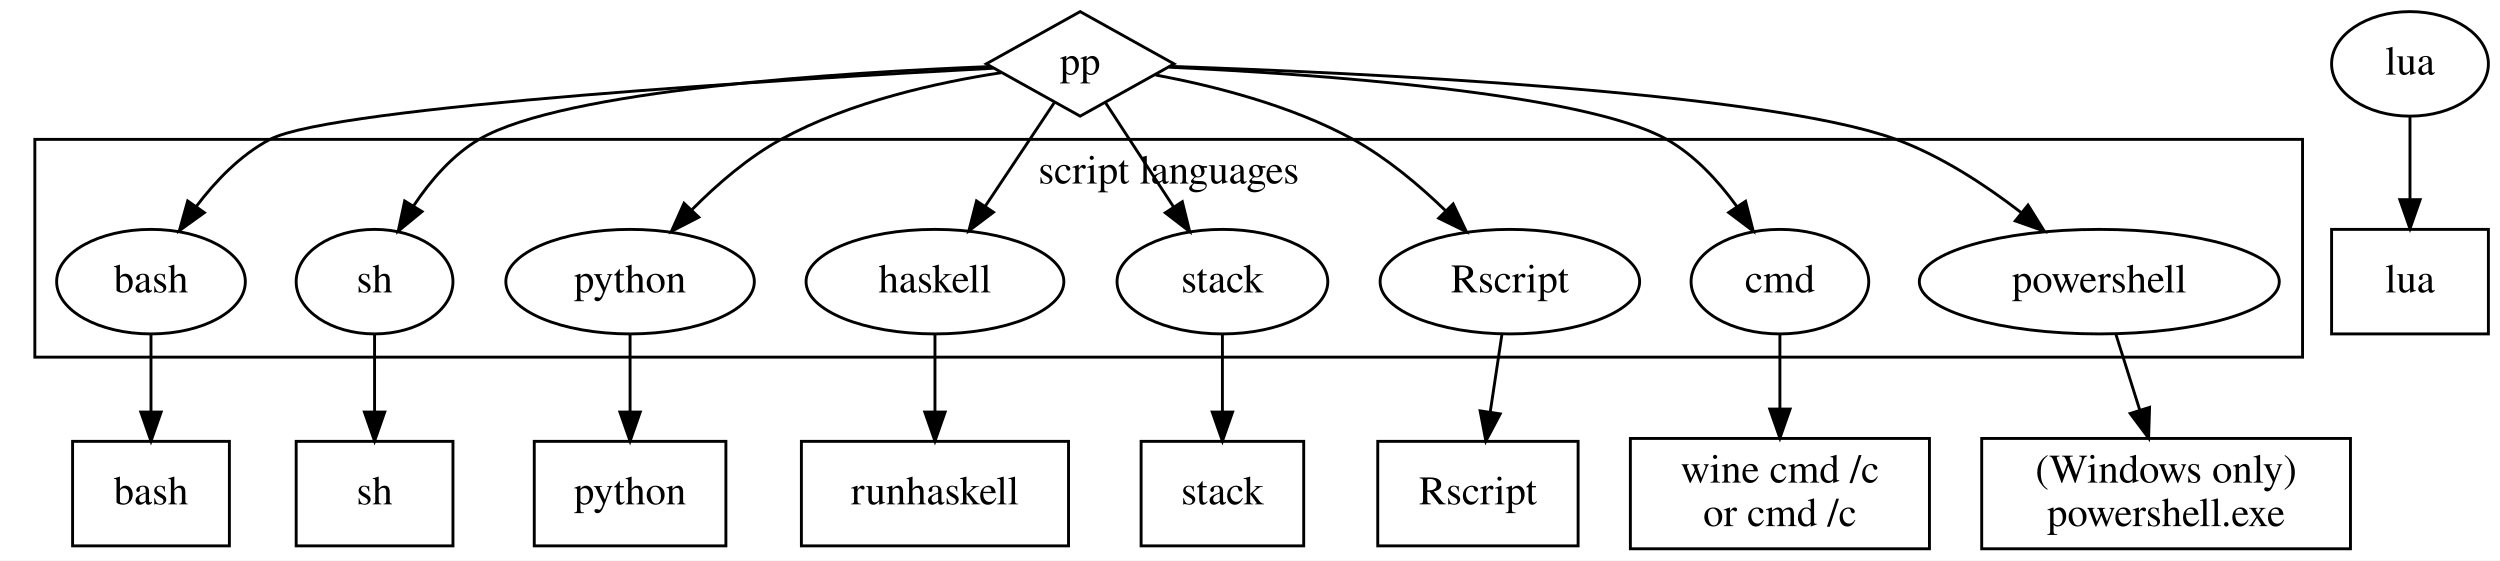
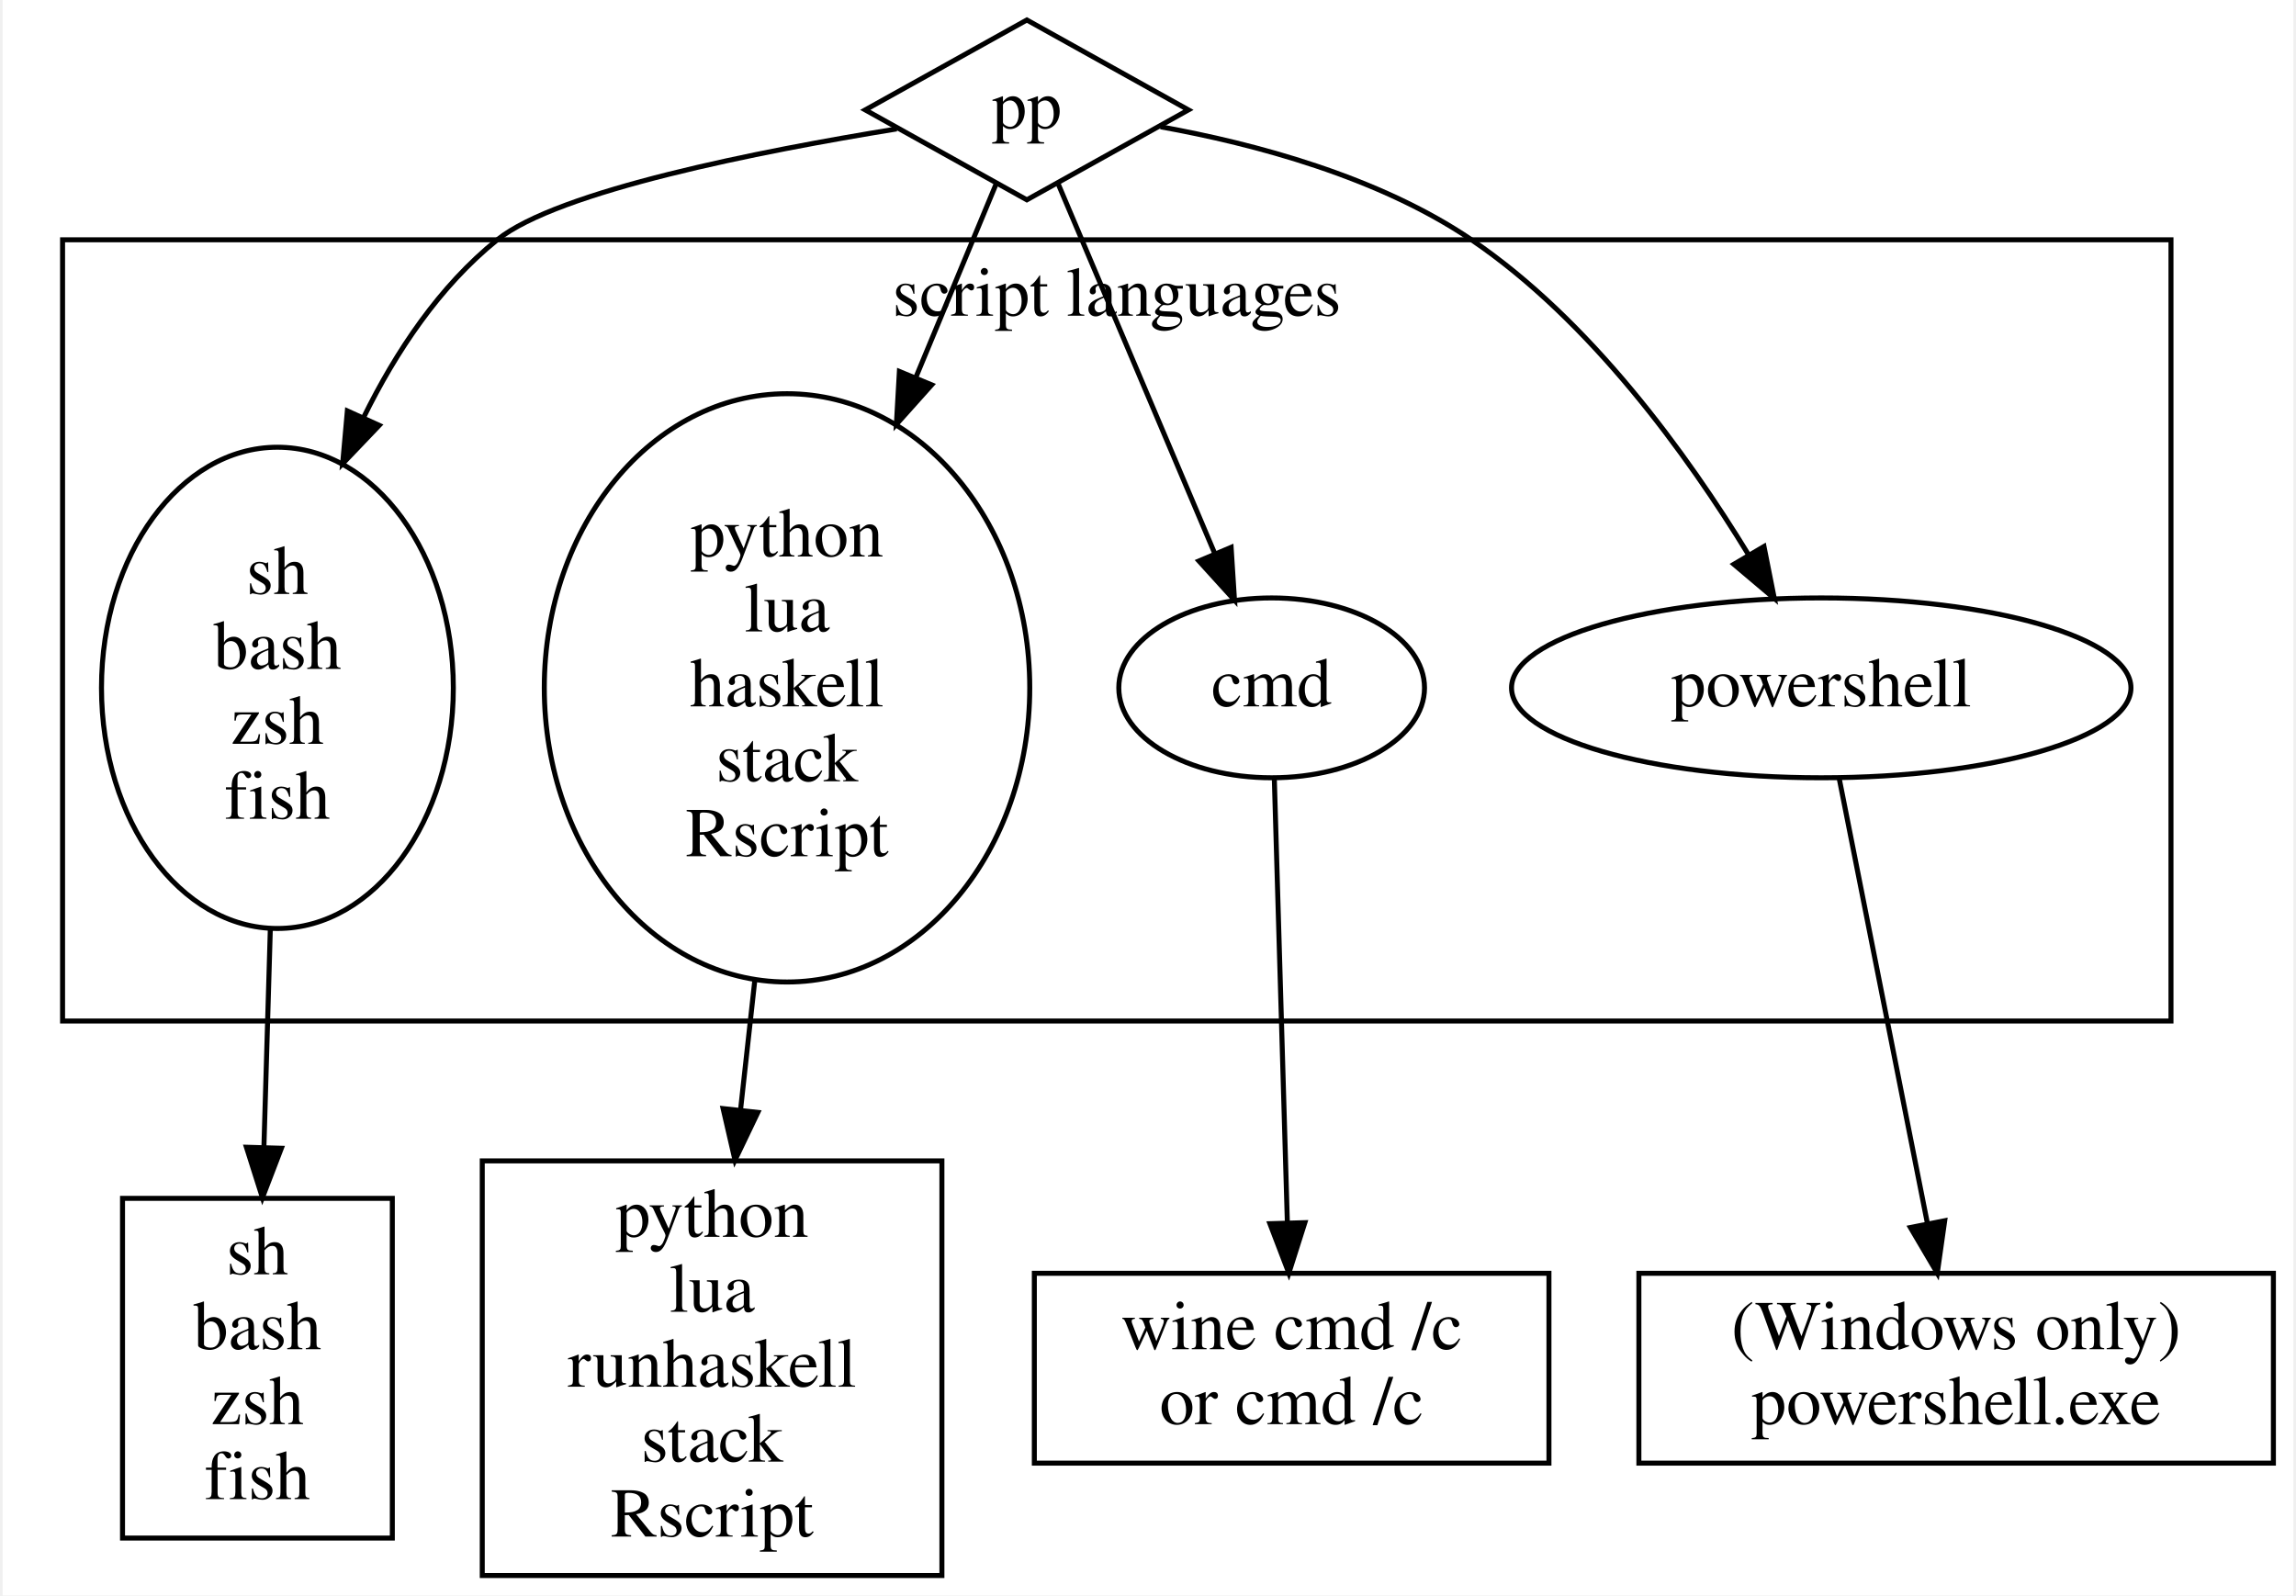
- <svg xmlns="http://www.w3.org/2000/svg" width="861pt" height="193pt" viewBox="0.00 0.00 861.00 193.00">
-   <g id="graph0" class="graph" transform="scale(1 1) rotate(0) translate(4 189)">
-     <polygon fill="#ffffff" stroke="transparent" points="-4,4 -4,-189 857,-189 857,4 -4,4" />
+ <svg xmlns="http://www.w3.org/2000/svg" width="459pt" height="319pt" viewBox="0.00 0.00 458.50 319.38">
+   <g id="graph0" class="graph" transform="scale(1 1) rotate(0) translate(4 315.3797)">
+     <polygon fill="#ffffff" stroke="transparent" points="-4,4 -4,-315.38 454.5,-315.38 454.5,4 -4,4" />
    <g id="clust1" class="cluster">
-       <polygon fill="none" stroke="#000000" points="8,-66 8,-141 789,-141 789,-66 8,-66" />
-       <text text-anchor="middle" x="398.5" y="-125.8" font-family="Times,serif" font-size="14.00" fill="#000000">script languages</text>
+       <polygon fill="none" stroke="#000000" points="8,-111 8,-267.38 430,-267.38 430,-111 8,-111" />
+       <text text-anchor="middle" x="219" y="-252.18" font-family="Times,serif" font-size="14.00" fill="#000000">script languages</text>
    </g>
    <g id="node1" class="node">
-       <ellipse fill="none" stroke="#000000" cx="48" cy="-92" rx="32.494" ry="18" />
-       <text text-anchor="middle" x="48" y="-88.3" font-family="Times,serif" font-size="14.00" fill="#000000">bash</text>
+       <ellipse fill="none" stroke="#000000" cx="51" cy="-177.69" rx="35.211" ry="48.167" />
+       <text text-anchor="middle" x="51" y="-196.49" font-family="Times,serif" font-size="14.00" fill="#000000">sh</text>
+       <text text-anchor="middle" x="51" y="-181.49" font-family="Times,serif" font-size="14.00" fill="#000000">bash</text>
+       <text text-anchor="middle" x="51" y="-166.49" font-family="Times,serif" font-size="14.00" fill="#000000">zsh</text>
+       <text text-anchor="middle" x="51" y="-151.49" font-family="Times,serif" font-size="14.00" fill="#000000">fish</text>
    </g>
-     <g id="node10" class="node">
-       <polygon fill="none" stroke="#000000" points="75,-37 21,-37 21,-1 75,-1 75,-37" />
-       <text text-anchor="middle" x="48" y="-15.3" font-family="Times,serif" font-size="14.00" fill="#000000">bash</text>
+     <g id="node6" class="node">
+       <polygon fill="none" stroke="#000000" points="74,-75.5 20,-75.5 20,-7.5 74,-7.5 74,-75.5" />
+       <text text-anchor="middle" x="47" y="-60.3" font-family="Times,serif" font-size="14.00" fill="#000000">sh</text>
+       <text text-anchor="middle" x="47" y="-45.3" font-family="Times,serif" font-size="14.00" fill="#000000">bash</text>
+       <text text-anchor="middle" x="47" y="-30.3" font-family="Times,serif" font-size="14.00" fill="#000000">zsh</text>
+       <text text-anchor="middle" x="47" y="-15.3" font-family="Times,serif" font-size="14.00" fill="#000000">fish</text>
    </g>
-     <g id="edge9" class="edge">
-       <path fill="none" stroke="#000000" d="M48,-73.955C48,-65.883 48,-56.176 48,-47.182" />
-       <polygon fill="#000000" stroke="#000000" points="51.5,-47.09 48,-37.09 44.5,-47.09 51.5,-47.09" />
+     <g id="edge5" class="edge">
+       <path fill="none" stroke="#000000" d="M49.578,-129.291C49.163,-115.156 48.712,-99.783 48.304,-85.908" />
+       <polygon fill="#000000" stroke="#000000" points="51.795,-85.529 48.003,-75.636 44.798,-85.734 51.795,-85.529" />
    </g>
    <g id="node2" class="node">
-       <ellipse fill="none" stroke="#000000" cx="125" cy="-92" rx="27" ry="18" />
-       <text text-anchor="middle" x="125" y="-88.3" font-family="Times,serif" font-size="14.00" fill="#000000">sh</text>
+       <ellipse fill="none" stroke="#000000" cx="153" cy="-177.69" rx="48.582" ry="58.88" />
+       <text text-anchor="middle" x="153" y="-203.99" font-family="Times,serif" font-size="14.00" fill="#000000">python</text>
+       <text text-anchor="middle" x="153" y="-188.99" font-family="Times,serif" font-size="14.00" fill="#000000">lua</text>
+       <text text-anchor="middle" x="153" y="-173.99" font-family="Times,serif" font-size="14.00" fill="#000000">haskell</text>
+       <text text-anchor="middle" x="153" y="-158.99" font-family="Times,serif" font-size="14.00" fill="#000000">stack</text>
+       <text text-anchor="middle" x="153" y="-143.99" font-family="Times,serif" font-size="14.00" fill="#000000">Rscript</text>
    </g>
-     <g id="node11" class="node">
-       <polygon fill="none" stroke="#000000" points="152,-37 98,-37 98,-1 152,-1 152,-37" />
-       <text text-anchor="middle" x="125" y="-15.3" font-family="Times,serif" font-size="14.00" fill="#000000">sh</text>
+     <g id="node7" class="node">
+       <polygon fill="none" stroke="#000000" points="184,-83 92,-83 92,0 184,0 184,-83" />
+       <text text-anchor="middle" x="138" y="-67.8" font-family="Times,serif" font-size="14.00" fill="#000000">python</text>
+       <text text-anchor="middle" x="138" y="-52.8" font-family="Times,serif" font-size="14.00" fill="#000000">lua</text>
+       <text text-anchor="middle" x="138" y="-37.8" font-family="Times,serif" font-size="14.00" fill="#000000">runhaskell</text>
+       <text text-anchor="middle" x="138" y="-22.8" font-family="Times,serif" font-size="14.00" fill="#000000">stack</text>
+       <text text-anchor="middle" x="138" y="-7.8" font-family="Times,serif" font-size="14.00" fill="#000000">Rscript</text>
    </g>
-     <g id="edge10" class="edge">
-       <path fill="none" stroke="#000000" d="M125,-73.955C125,-65.883 125,-56.176 125,-47.182" />
-       <polygon fill="#000000" stroke="#000000" points="128.5,-47.09 125,-37.09 121.5,-47.09 128.5,-47.09" />
+     <g id="edge6" class="edge">
+       <path fill="none" stroke="#000000" d="M146.552,-119.143C145.603,-110.532 144.632,-101.713 143.7,-93.253" />
+       <polygon fill="#000000" stroke="#000000" points="147.161,-92.704 142.587,-83.148 140.203,-93.471 147.161,-92.704" />
    </g>
    <g id="node3" class="node">
-       <ellipse fill="none" stroke="#000000" cx="213" cy="-92" rx="42.793" ry="18" />
-       <text text-anchor="middle" x="213" y="-88.3" font-family="Times,serif" font-size="14.00" fill="#000000">python</text>
+       <ellipse fill="none" stroke="#000000" cx="250" cy="-177.69" rx="30.595" ry="18" />
+       <text text-anchor="middle" x="250" y="-173.99" font-family="Times,serif" font-size="14.00" fill="#000000">cmd</text>
    </g>
-     <g id="node12" class="node">
-       <polygon fill="none" stroke="#000000" points="246,-37 180,-37 180,-1 246,-1 246,-37" />
-       <text text-anchor="middle" x="213" y="-15.3" font-family="Times,serif" font-size="14.00" fill="#000000">python</text>
+     <g id="node8" class="node">
+       <polygon fill="none" stroke="#000000" points="305.5,-60.5 202.5,-60.5 202.5,-22.5 305.5,-22.5 305.5,-60.5" />
+       <text text-anchor="middle" x="254" y="-45.3" font-family="Times,serif" font-size="14.00" fill="#000000">wine cmd /c</text>
+       <text text-anchor="middle" x="254" y="-30.3" font-family="Times,serif" font-size="14.00" fill="#000000">or cmd /c</text>
    </g>
-     <g id="edge11" class="edge">
-       <path fill="none" stroke="#000000" d="M213,-73.955C213,-65.883 213,-56.176 213,-47.182" />
-       <polygon fill="#000000" stroke="#000000" points="216.5,-47.09 213,-37.09 209.5,-47.09 216.5,-47.09" />
+     <g id="edge7" class="edge">
+       <path fill="none" stroke="#000000" d="M250.531,-159.605C251.199,-136.865 252.354,-97.541 253.146,-70.561" />
+       <polygon fill="#000000" stroke="#000000" points="256.646,-70.636 253.441,-60.537 249.649,-70.43 256.646,-70.636" />
    </g>
    <g id="node4" class="node">
-       <ellipse fill="none" stroke="#000000" cx="318" cy="-92" rx="44.393" ry="18" />
-       <text text-anchor="middle" x="318" y="-88.3" font-family="Times,serif" font-size="14.00" fill="#000000">haskell</text>
+       <ellipse fill="none" stroke="#000000" cx="360" cy="-177.69" rx="61.99" ry="18" />
+       <text text-anchor="middle" x="360" y="-173.99" font-family="Times,serif" font-size="14.00" fill="#000000">powershell</text>
    </g>
-     <g id="node14" class="node">
-       <polygon fill="none" stroke="#000000" points="364,-37 272,-37 272,-1 364,-1 364,-37" />
-       <text text-anchor="middle" x="318" y="-15.3" font-family="Times,serif" font-size="14.00" fill="#000000">runhaskell</text>
+     <g id="node9" class="node">
+       <polygon fill="none" stroke="#000000" points="450.5,-60.5 323.5,-60.5 323.5,-22.5 450.5,-22.5 450.5,-60.5" />
+       <text text-anchor="middle" x="387" y="-45.3" font-family="Times,serif" font-size="14.00" fill="#000000">(Windows only)</text>
+       <text text-anchor="middle" x="387" y="-30.3" font-family="Times,serif" font-size="14.00" fill="#000000">powershell.exe</text>
    </g>
-     <g id="edge13" class="edge">
-       <path fill="none" stroke="#000000" d="M318,-73.955C318,-65.883 318,-56.176 318,-47.182" />
-       <polygon fill="#000000" stroke="#000000" points="321.5,-47.09 318,-37.09 314.5,-47.09 321.5,-47.09" />
+     <g id="edge8" class="edge">
+       <path fill="none" stroke="#000000" d="M363.585,-159.605C368.094,-136.865 375.89,-97.541 381.238,-70.561" />
+       <polygon fill="#000000" stroke="#000000" points="384.714,-71.027 383.226,-60.537 377.848,-69.666 384.714,-71.027" />
    </g>
    <g id="node5" class="node">
-       <ellipse fill="none" stroke="#000000" cx="417" cy="-92" rx="36.294" ry="18" />
-       <text text-anchor="middle" x="417" y="-88.3" font-family="Times,serif" font-size="14.00" fill="#000000">stack</text>
-     </g>
-     <g id="node15" class="node">
-       <polygon fill="none" stroke="#000000" points="445,-37 389,-37 389,-1 445,-1 445,-37" />
-       <text text-anchor="middle" x="417" y="-15.3" font-family="Times,serif" font-size="14.00" fill="#000000">stack</text>
-     </g>
-     <g id="edge14" class="edge">
-       <path fill="none" stroke="#000000" d="M417,-73.955C417,-65.883 417,-56.176 417,-47.182" />
-       <polygon fill="#000000" stroke="#000000" points="420.5,-47.09 417,-37.09 413.5,-47.09 420.5,-47.09" />
-     </g>
-     <g id="node6" class="node">
-       <ellipse fill="none" stroke="#000000" cx="516" cy="-92" rx="44.693" ry="18" />
-       <text text-anchor="middle" x="516" y="-88.3" font-family="Times,serif" font-size="14.00" fill="#000000">Rscript</text>
-     </g>
-     <g id="node16" class="node">
-       <polygon fill="none" stroke="#000000" points="539.5,-37 470.5,-37 470.5,-1 539.5,-1 539.5,-37" />
-       <text text-anchor="middle" x="505" y="-15.3" font-family="Times,serif" font-size="14.00" fill="#000000">Rscript</text>
-     </g>
-     <g id="edge15" class="edge">
-       <path fill="none" stroke="#000000" d="M513.281,-73.955C512.064,-65.883 510.602,-56.176 509.247,-47.182" />
-       <polygon fill="#000000" stroke="#000000" points="512.677,-46.457 507.726,-37.09 505.755,-47.5 512.677,-46.457" />
-     </g>
-     <g id="node7" class="node">
-       <ellipse fill="none" stroke="#000000" cx="609" cy="-92" rx="30.595" ry="18" />
-       <text text-anchor="middle" x="609" y="-88.3" font-family="Times,serif" font-size="14.00" fill="#000000">cmd</text>
-     </g>
-     <g id="node17" class="node">
-       <polygon fill="none" stroke="#000000" points="660.5,-38 557.5,-38 557.5,0 660.5,0 660.5,-38" />
-       <text text-anchor="middle" x="609" y="-22.8" font-family="Times,serif" font-size="14.00" fill="#000000">wine cmd /c</text>
-       <text text-anchor="middle" x="609" y="-7.8" font-family="Times,serif" font-size="14.00" fill="#000000">or cmd /c</text>
-     </g>
-     <g id="edge16" class="edge">
-       <path fill="none" stroke="#000000" d="M609,-73.955C609,-66.211 609,-56.962 609,-48.281" />
-       <polygon fill="#000000" stroke="#000000" points="612.5,-48.113 609,-38.113 605.5,-48.113 612.5,-48.113" />
-     </g>
-     <g id="node8" class="node">
-       <ellipse fill="none" stroke="#000000" cx="719" cy="-92" rx="61.99" ry="18" />
-       <text text-anchor="middle" x="719" y="-88.3" font-family="Times,serif" font-size="14.00" fill="#000000">powershell</text>
-     </g>
-     <g id="node18" class="node">
-       <polygon fill="none" stroke="#000000" points="805.5,-38 678.5,-38 678.5,0 805.5,0 805.5,-38" />
-       <text text-anchor="middle" x="742" y="-22.8" font-family="Times,serif" font-size="14.00" fill="#000000">(Windows only)</text>
-       <text text-anchor="middle" x="742" y="-7.8" font-family="Times,serif" font-size="14.00" fill="#000000">powershell.exe</text>
-     </g>
-     <g id="edge17" class="edge">
-       <path fill="none" stroke="#000000" d="M724.685,-73.955C727.179,-66.04 730.168,-56.555 732.955,-47.71" />
-       <polygon fill="#000000" stroke="#000000" points="736.311,-48.702 735.978,-38.113 729.635,-46.599 736.311,-48.702" />
-     </g>
-     <g id="node9" class="node">
-       <polygon fill="none" stroke="#000000" points="368,-185 335.658,-167 368,-149 400.342,-167 368,-185" />
-       <text text-anchor="middle" x="368" y="-163.3" font-family="Times,serif" font-size="14.00" fill="#000000">pp</text>
+       <polygon fill="none" stroke="#000000" points="201,-311.38 168.658,-293.38 201,-275.38 233.342,-293.38 201,-311.38" />
+       <text text-anchor="middle" x="201" y="-289.68" font-family="Times,serif" font-size="14.00" fill="#000000">pp</text>
    </g>
    <g id="edge1" class="edge">
-       <path fill="none" stroke="#000000" d="M338.148,-165.502C270.692,-161.935 110.67,-152.378 89,-141 78.879,-135.686 70.261,-126.709 63.578,-117.879" />
-       <polygon fill="#000000" stroke="#000000" points="66.376,-115.772 57.776,-109.584 60.639,-119.784 66.376,-115.772" />
+       <path fill="none" stroke="#000000" d="M174.957,-289.575C147.693,-285.148 107.179,-277.18 95,-267.38 83.472,-258.103 74.742,-245.049 68.224,-231.765" />
+       <polygon fill="#000000" stroke="#000000" points="71.374,-230.238 64.058,-222.575 64.999,-233.128 71.374,-230.238" />
    </g>
    <g id="edge2" class="edge">
-       <path fill="none" stroke="#000000" d="M336.953,-166.074C286.675,-164.087 190.123,-158.105 161,-141 151.812,-135.604 144.273,-126.845 138.511,-118.215" />
-       <polygon fill="#000000" stroke="#000000" points="141.343,-116.136 133.155,-109.413 135.364,-119.775 141.343,-116.136" />
+       <path fill="none" stroke="#000000" d="M194.921,-278.728C190.741,-268.652 184.875,-254.516 178.853,-240.002" />
+       <polygon fill="#000000" stroke="#000000" points="181.955,-238.344 174.89,-230.449 175.489,-241.026 181.955,-238.344" />
    </g>
    <g id="edge3" class="edge">
-       <path fill="none" stroke="#000000" d="M340.812,-163.962C319.206,-160.671 288.773,-154.033 265,-141 253.727,-134.82 243.059,-125.612 234.353,-116.842" />
-       <polygon fill="#000000" stroke="#000000" points="236.66,-114.188 227.243,-109.334 231.578,-119.002 236.66,-114.188" />
+       <path fill="none" stroke="#000000" d="M207.206,-278.728C215.093,-260.107 228.855,-227.613 238.643,-204.504" />
+       <polygon fill="#000000" stroke="#000000" points="241.888,-205.816 242.565,-195.243 235.442,-203.086 241.888,-205.816" />
    </g>
    <g id="edge4" class="edge">
-       <path fill="none" stroke="#000000" d="M359.061,-153.591C352.461,-143.691 343.271,-129.906 335.258,-117.887" />
-       <polygon fill="#000000" stroke="#000000" points="338.144,-115.907 329.685,-109.528 332.32,-119.79 338.144,-115.907" />
-     </g>
-     <g id="edge5" class="edge">
-       <path fill="none" stroke="#000000" d="M376.76,-153.591C383.273,-143.624 392.358,-129.717 400.248,-117.64" />
-       <polygon fill="#000000" stroke="#000000" points="403.189,-119.538 405.729,-109.252 397.329,-115.71 403.189,-119.538" />
-     </g>
-     <g id="edge6" class="edge">
-       <path fill="none" stroke="#000000" d="M393.969,-163.179C413.57,-159.518 440.642,-152.762 462,-141 473.609,-134.607 484.753,-125.249 493.872,-116.419" />
-       <polygon fill="#000000" stroke="#000000" points="496.469,-118.771 501.021,-109.203 491.497,-113.844 496.469,-118.771" />
-     </g>
-     <g id="edge7" class="edge">
-       <path fill="none" stroke="#000000" d="M398.624,-165.853C447.7,-163.556 541.354,-157.147 570,-141 579.661,-135.554 587.815,-126.669 594.129,-117.95" />
-       <polygon fill="#000000" stroke="#000000" points="597.181,-119.682 599.817,-109.42 591.357,-115.798 597.181,-119.682" />
-     </g>
-     <g id="edge8" class="edge">
-       <path fill="none" stroke="#000000" d="M399.159,-166.125C462.434,-164.023 603.807,-157.573 649,-141 664.503,-135.315 679.759,-125.309 692.051,-115.816" />
-       <polygon fill="#000000" stroke="#000000" points="694.452,-118.377 700.054,-109.384 690.067,-112.92 694.452,-118.377" />
-     </g>
-     <g id="node13" class="node">
-       <polygon fill="none" stroke="#000000" points="853,-110 799,-110 799,-74 853,-74 853,-110" />
-       <text text-anchor="middle" x="826" y="-88.3" font-family="Times,serif" font-size="14.00" fill="#000000">lua</text>
-     </g>
-     <g id="node19" class="node">
-       <ellipse fill="none" stroke="#000000" cx="826" cy="-167" rx="27" ry="18" />
-       <text text-anchor="middle" x="826" y="-163.3" font-family="Times,serif" font-size="14.00" fill="#000000">lua</text>
-     </g>
-     <g id="edge12" class="edge">
-       <path fill="none" stroke="#000000" d="M826,-148.845C826,-140.34 826,-130.008 826,-120.496" />
-       <polygon fill="#000000" stroke="#000000" points="829.5,-120.248 826,-110.248 822.5,-120.248 829.5,-120.248" />
+       <path fill="none" stroke="#000000" d="M227.774,-289.996C246.482,-286.623 271.351,-280.033 290,-267.38 313.813,-251.223 333.193,-224.408 345.473,-204.298" />
+       <polygon fill="#000000" stroke="#000000" points="348.542,-205.985 350.606,-195.593 342.512,-202.429 348.542,-205.985" />
    </g>
  </g>
</svg>
